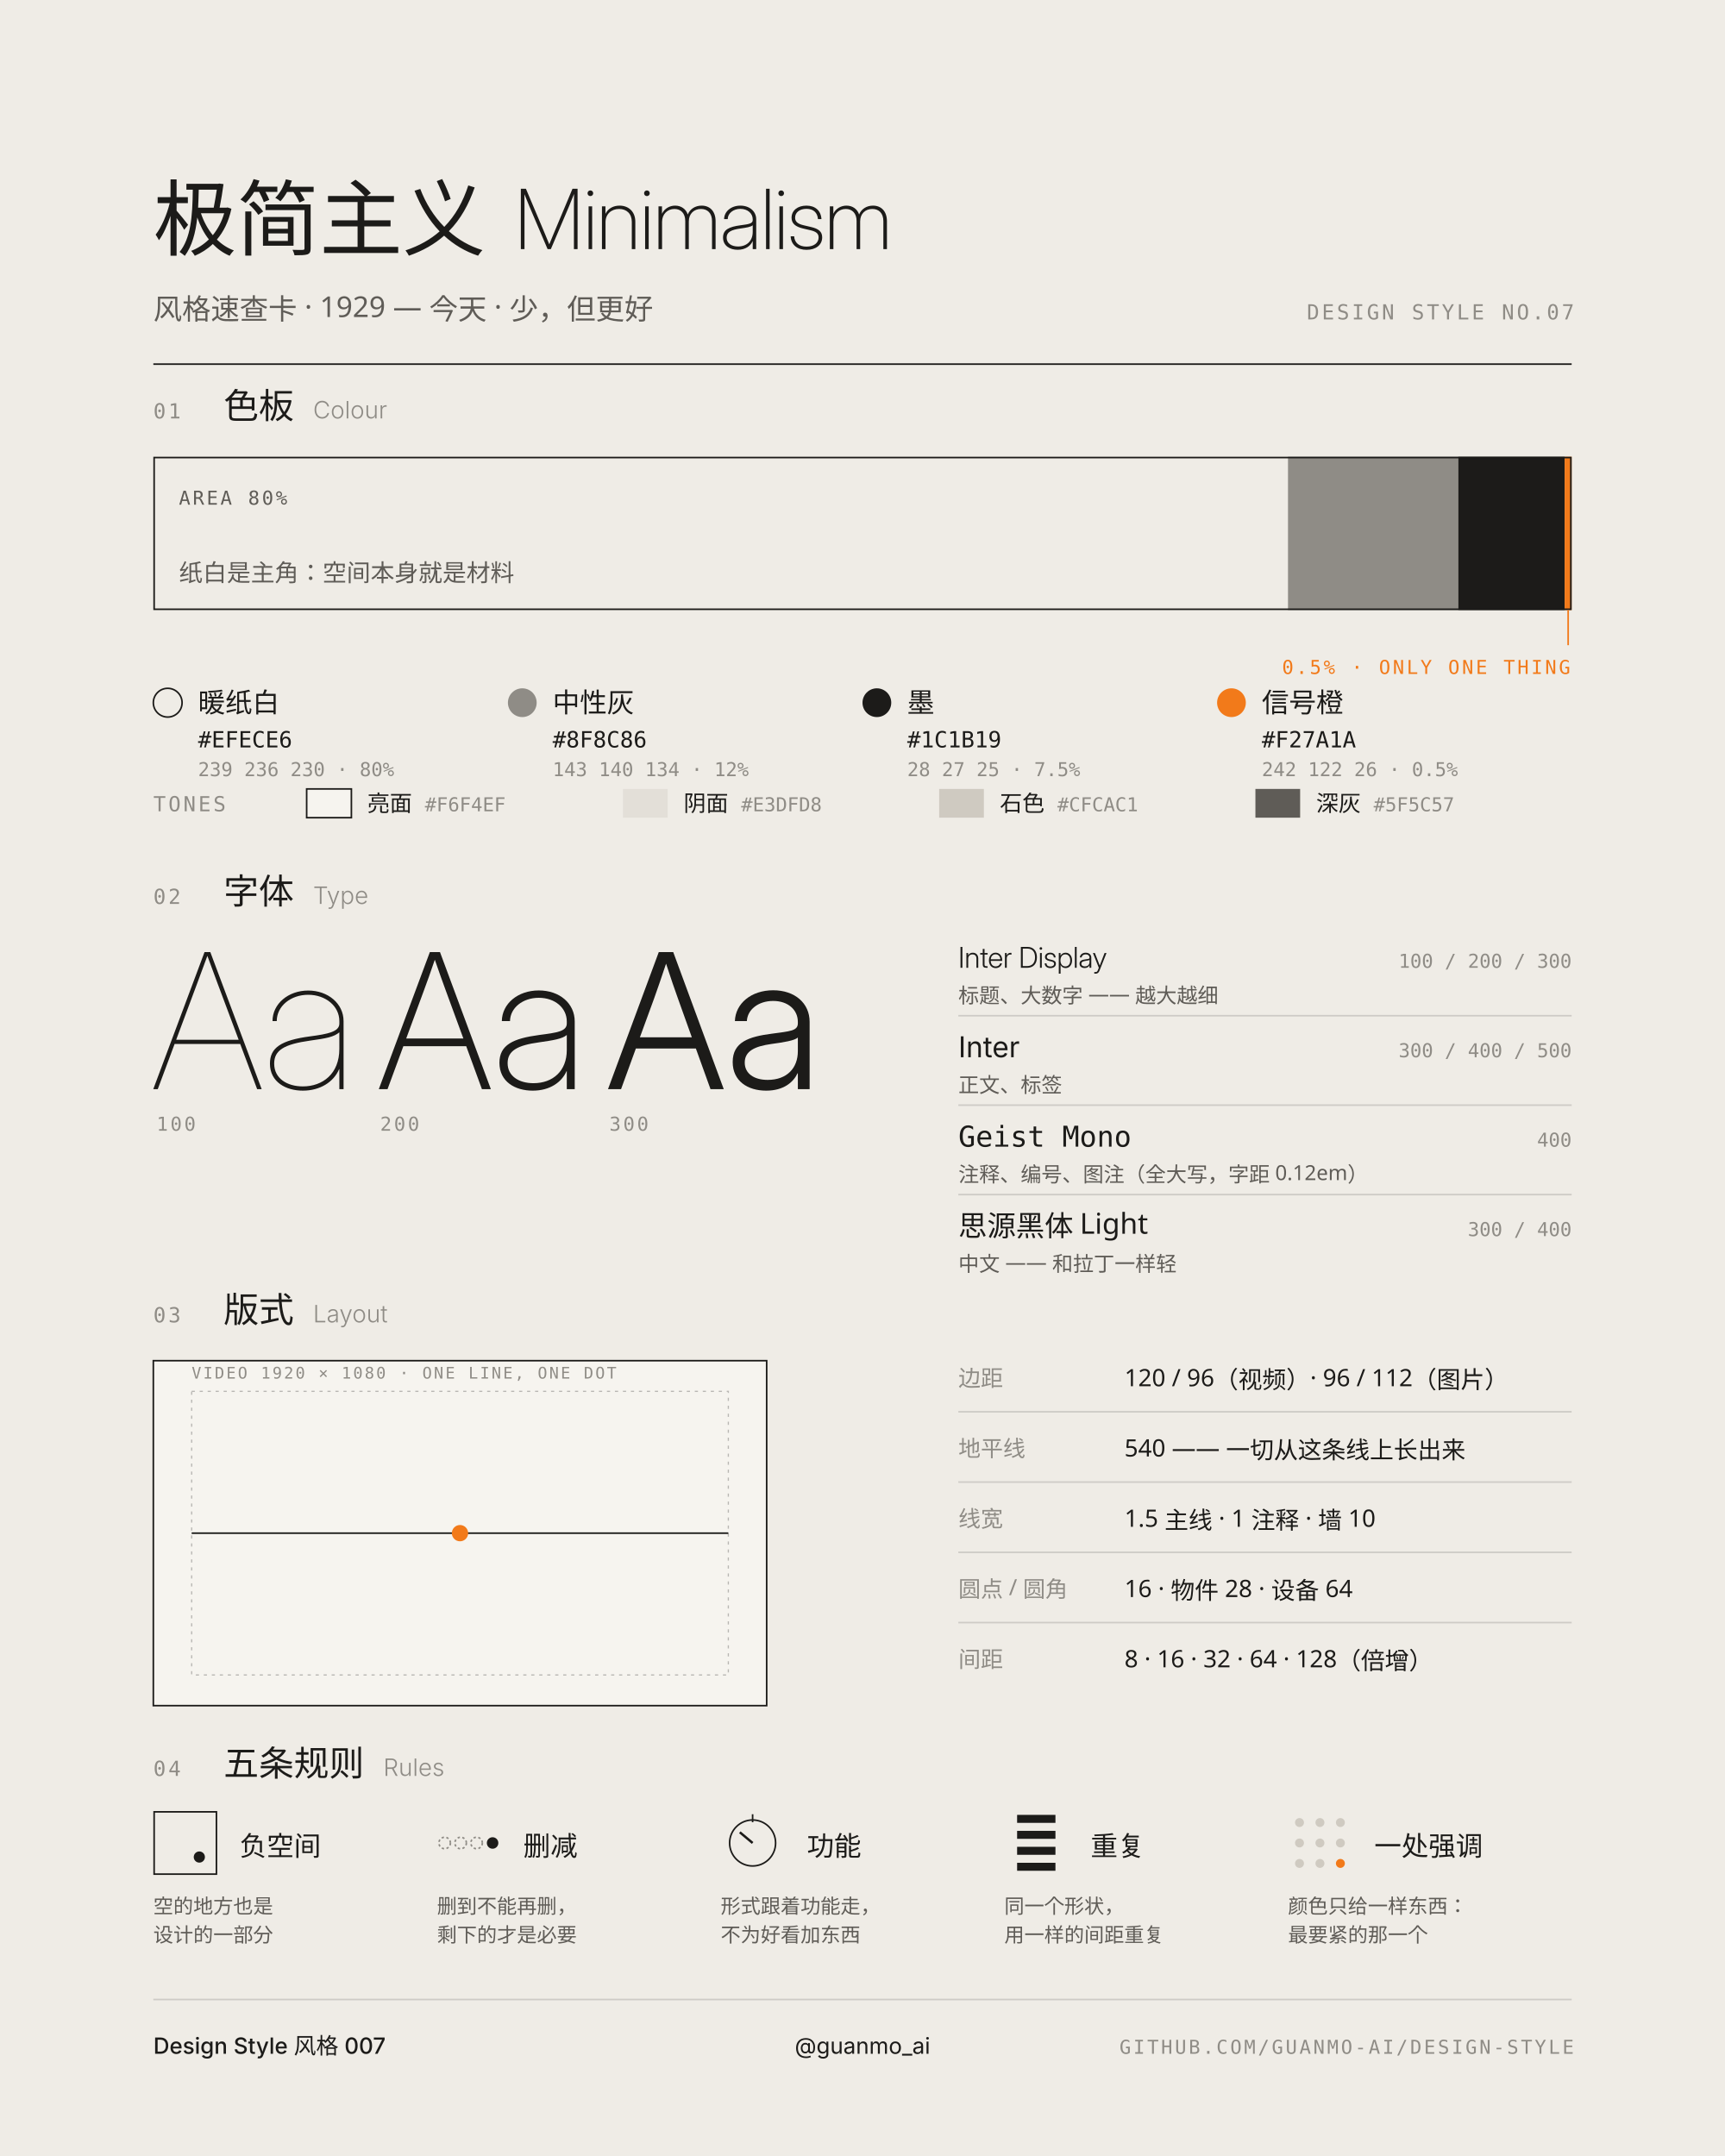
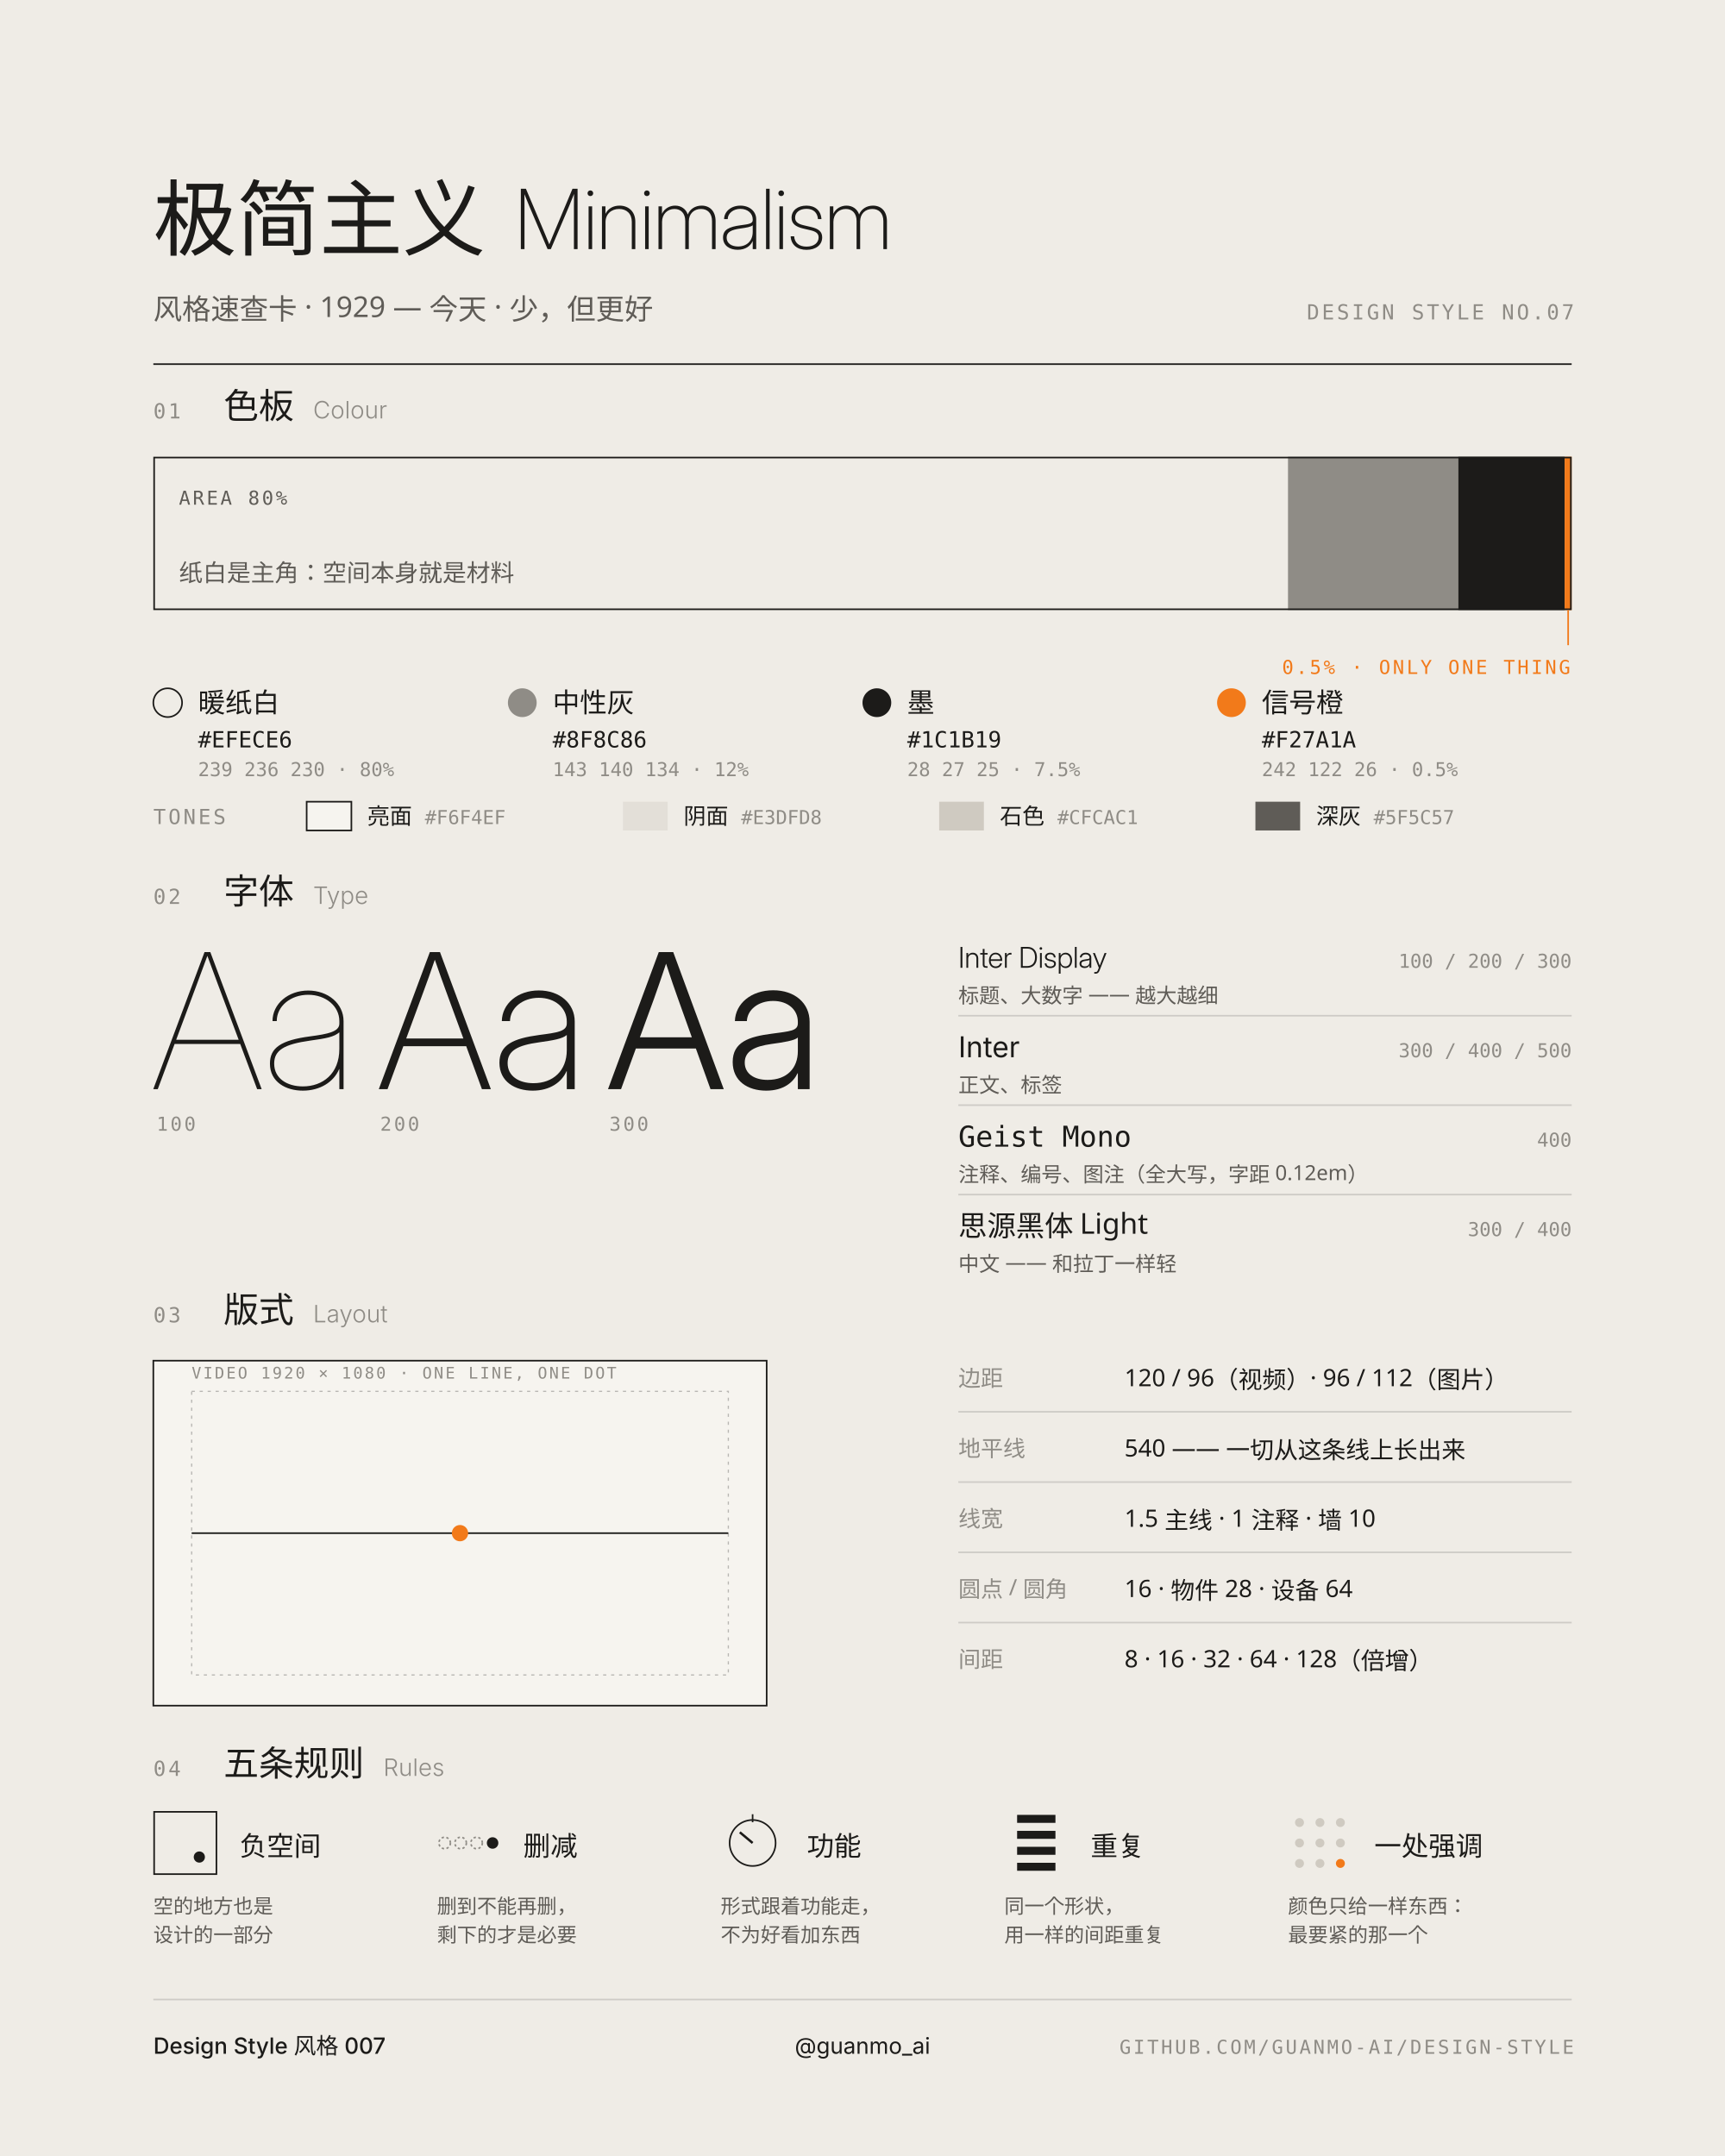
<svg xmlns="http://www.w3.org/2000/svg" width="1080" height="1350" viewBox="0 0 1080 1350">
  <defs>
  </defs>
  <rect width="1080" height="1350" fill="#EFECE6" />
  <text x="96.0" y="156.0" font-family="'Noto Sans SC', 'PingFang SC', 'Microsoft YaHei', sans-serif" font-weight="300" font-size="52" fill="#1C1B19">极简主义</text>
  <text x="322.0" y="156.0" font-family="'Inter Display', 'Helvetica Neue', Arial, 'Noto Sans SC', sans-serif" font-weight="200" font-size="52" letter-spacing="-0.52" fill="#1C1B19">Minimalism</text>
  <text x="96.0" y="200.0" font-family="'Noto Sans SC', 'PingFang SC', 'Microsoft YaHei', sans-serif" font-weight="300" font-size="18" fill="#5F5C57">风格速查卡 · 1929 — 今天 · 少，但更好</text>
  <text x="985.6" y="200.0" font-family="'Geist Mono', ui-monospace, 'SF Mono', Menlo, monospace" font-weight="400" font-size="13" letter-spacing="1.56" text-anchor="end" fill="#8F8C86">DESIGN STYLE NO.07</text>
  <line x1="96.0" y1="228.0" x2="984.0" y2="228.0" stroke="#1C1B19" stroke-width="1" />
  <text x="96.0" y="262.0" font-family="'Geist Mono', ui-monospace, 'SF Mono', Menlo, monospace" font-weight="400" font-size="13" letter-spacing="1.56" fill="#8F8C86">01</text>
  <text x="140.0" y="262.0" font-family="'Noto Sans SC', 'PingFang SC', 'Microsoft YaHei', sans-serif" font-weight="400" font-size="22" fill="#1C1B19">色板</text>
  <text x="196.0" y="262.0" font-family="'Inter', 'Helvetica Neue', Arial, 'Noto Sans SC', sans-serif" font-weight="300" font-size="15" fill="#8F8C86">Colour</text>
  <rect x="96.0" y="286.0" width="710.4" height="96.0" fill="#EFECE6" />
  <rect x="806.4" y="286.0" width="106.6" height="96.0" fill="#8F8C86" />
  <rect x="913.0" y="286.0" width="66.6" height="96.0" fill="#1C1B19" />
  <rect x="979.6" y="286.0" width="4.4" height="96.0" fill="#F27A1A" />
  <rect x="96.5" y="286.5" width="887.0" height="95.0" fill="none" stroke="#1C1B19" stroke-width="1" />
  <line x1="981.8" y1="382.0" x2="981.8" y2="404.0" stroke="#F27A1A" stroke-width="1" />
  <text x="983.2" y="422.0" font-family="'Geist Mono', ui-monospace, 'SF Mono', Menlo, monospace" font-weight="400" font-size="12" letter-spacing="1.44" text-anchor="end" fill="#F27A1A">0.5% · ONLY ONE THING</text>
  <text x="112.0" y="316.0" font-family="'Geist Mono', ui-monospace, 'SF Mono', Menlo, monospace" font-weight="400" font-size="12" letter-spacing="1.44" fill="#5F5C57">AREA 80%</text>
  <text x="112.0" y="364.0" font-family="'Noto Sans SC', 'PingFang SC', 'Microsoft YaHei', sans-serif" font-weight="300" font-size="15" fill="#5F5C57">纸白是主角：空间本身就是材料</text>
  <circle cx="105.0" cy="440.0" r="9.0" fill="#EFECE6" stroke="#1C1B19" stroke-width="1" />
  <text x="124.0" y="446.0" font-family="'Noto Sans SC', 'PingFang SC', 'Microsoft YaHei', sans-serif" font-weight="400" font-size="17" fill="#1C1B19">暖纸白</text>
  <text x="124.0" y="468.0" font-family="'Geist Mono', ui-monospace, 'SF Mono', Menlo, monospace" font-weight="400" font-size="14" fill="#1C1B19">#EFECE6</text>
  <text x="124.0" y="486.0" font-family="'Geist Mono', ui-monospace, 'SF Mono', Menlo, monospace" font-weight="400" font-size="12" fill="#8F8C86">239 236 230 · 80%</text>
  <circle cx="327.0" cy="440.0" r="9.0" fill="#8F8C86" />
  <text x="346.0" y="446.0" font-family="'Noto Sans SC', 'PingFang SC', 'Microsoft YaHei', sans-serif" font-weight="400" font-size="17" fill="#1C1B19">中性灰</text>
  <text x="346.0" y="468.0" font-family="'Geist Mono', ui-monospace, 'SF Mono', Menlo, monospace" font-weight="400" font-size="14" fill="#1C1B19">#8F8C86</text>
  <text x="346.0" y="486.0" font-family="'Geist Mono', ui-monospace, 'SF Mono', Menlo, monospace" font-weight="400" font-size="12" fill="#8F8C86">143 140 134 · 12%</text>
  <circle cx="549.0" cy="440.0" r="9.0" fill="#1C1B19" />
  <text x="568.0" y="446.0" font-family="'Noto Sans SC', 'PingFang SC', 'Microsoft YaHei', sans-serif" font-weight="400" font-size="17" fill="#1C1B19">墨</text>
  <text x="568.0" y="468.0" font-family="'Geist Mono', ui-monospace, 'SF Mono', Menlo, monospace" font-weight="400" font-size="14" fill="#1C1B19">#1C1B19</text>
  <text x="568.0" y="486.0" font-family="'Geist Mono', ui-monospace, 'SF Mono', Menlo, monospace" font-weight="400" font-size="12" fill="#8F8C86">28 27 25 · 7.5%</text>
  <circle cx="771.0" cy="440.0" r="9.0" fill="#F27A1A" />
  <text x="790.0" y="446.0" font-family="'Noto Sans SC', 'PingFang SC', 'Microsoft YaHei', sans-serif" font-weight="400" font-size="17" fill="#1C1B19">信号橙</text>
  <text x="790.0" y="468.0" font-family="'Geist Mono', ui-monospace, 'SF Mono', Menlo, monospace" font-weight="400" font-size="14" fill="#1C1B19">#F27A1A</text>
  <text x="790.0" y="486.0" font-family="'Geist Mono', ui-monospace, 'SF Mono', Menlo, monospace" font-weight="400" font-size="12" fill="#8F8C86">242 122 26 · 0.5%</text>
-   <text x="96.0" y="508.0" font-family="'Geist Mono', ui-monospace, 'SF Mono', Menlo, monospace" font-weight="400" font-size="13" letter-spacing="1.56" fill="#8F8C86">TONES</text>
-   <rect x="192.0" y="494.0" width="28.0" height="18.0" fill="#F6F4EF" stroke="#1C1B19" stroke-width="1" />
-   <text x="230.0" y="508.0" font-family="'Noto Sans SC', 'PingFang SC', 'Microsoft YaHei', sans-serif" font-weight="300" font-size="14" fill="#1C1B19">亮面</text>
-   <text x="266.0" y="508.0" font-family="'Geist Mono', ui-monospace, 'SF Mono', Menlo, monospace" font-weight="400" font-size="12" fill="#8F8C86">#F6F4EF</text>
-   <rect x="390.0" y="494.0" width="28.0" height="18.0" fill="#E3DFD8" />
-   <text x="428.0" y="508.0" font-family="'Noto Sans SC', 'PingFang SC', 'Microsoft YaHei', sans-serif" font-weight="300" font-size="14" fill="#1C1B19">阴面</text>
-   <text x="464.0" y="508.0" font-family="'Geist Mono', ui-monospace, 'SF Mono', Menlo, monospace" font-weight="400" font-size="12" fill="#8F8C86">#E3DFD8</text>
-   <rect x="588.0" y="494.0" width="28.0" height="18.0" fill="#CFCAC1" />
-   <text x="626.0" y="508.0" font-family="'Noto Sans SC', 'PingFang SC', 'Microsoft YaHei', sans-serif" font-weight="300" font-size="14" fill="#1C1B19">石色</text>
-   <text x="662.0" y="508.0" font-family="'Geist Mono', ui-monospace, 'SF Mono', Menlo, monospace" font-weight="400" font-size="12" fill="#8F8C86">#CFCAC1</text>
-   <rect x="786.0" y="494.0" width="28.0" height="18.0" fill="#5F5C57" />
-   <text x="824.0" y="508.0" font-family="'Noto Sans SC', 'PingFang SC', 'Microsoft YaHei', sans-serif" font-weight="300" font-size="14" fill="#1C1B19">深灰</text>
-   <text x="860.0" y="508.0" font-family="'Geist Mono', ui-monospace, 'SF Mono', Menlo, monospace" font-weight="400" font-size="12" fill="#8F8C86">#5F5C57</text>
+   <text x="96.0" y="516.0" font-family="'Geist Mono', ui-monospace, 'SF Mono', Menlo, monospace" font-weight="400" font-size="13" letter-spacing="1.56" fill="#8F8C86">TONES</text>
+   <rect x="192.0" y="502.0" width="28.0" height="18.0" fill="#F6F4EF" stroke="#1C1B19" stroke-width="1" />
+   <text x="230.0" y="516.0" font-family="'Noto Sans SC', 'PingFang SC', 'Microsoft YaHei', sans-serif" font-weight="300" font-size="14" fill="#1C1B19">亮面</text>
+   <text x="266.0" y="516.0" font-family="'Geist Mono', ui-monospace, 'SF Mono', Menlo, monospace" font-weight="400" font-size="12" fill="#8F8C86">#F6F4EF</text>
+   <rect x="390.0" y="502.0" width="28.0" height="18.0" fill="#E3DFD8" />
+   <text x="428.0" y="516.0" font-family="'Noto Sans SC', 'PingFang SC', 'Microsoft YaHei', sans-serif" font-weight="300" font-size="14" fill="#1C1B19">阴面</text>
+   <text x="464.0" y="516.0" font-family="'Geist Mono', ui-monospace, 'SF Mono', Menlo, monospace" font-weight="400" font-size="12" fill="#8F8C86">#E3DFD8</text>
+   <rect x="588.0" y="502.0" width="28.0" height="18.0" fill="#CFCAC1" />
+   <text x="626.0" y="516.0" font-family="'Noto Sans SC', 'PingFang SC', 'Microsoft YaHei', sans-serif" font-weight="300" font-size="14" fill="#1C1B19">石色</text>
+   <text x="662.0" y="516.0" font-family="'Geist Mono', ui-monospace, 'SF Mono', Menlo, monospace" font-weight="400" font-size="12" fill="#8F8C86">#CFCAC1</text>
+   <rect x="786.0" y="502.0" width="28.0" height="18.0" fill="#5F5C57" />
+   <text x="824.0" y="516.0" font-family="'Noto Sans SC', 'PingFang SC', 'Microsoft YaHei', sans-serif" font-weight="300" font-size="14" fill="#1C1B19">深灰</text>
+   <text x="860.0" y="516.0" font-family="'Geist Mono', ui-monospace, 'SF Mono', Menlo, monospace" font-weight="400" font-size="12" fill="#8F8C86">#5F5C57</text>
  <text x="96.0" y="566.0" font-family="'Geist Mono', ui-monospace, 'SF Mono', Menlo, monospace" font-weight="400" font-size="13" letter-spacing="1.56" fill="#8F8C86">02</text>
  <text x="140.0" y="566.0" font-family="'Noto Sans SC', 'PingFang SC', 'Microsoft YaHei', sans-serif" font-weight="400" font-size="22" fill="#1C1B19">字体</text>
  <text x="196.0" y="566.0" font-family="'Inter', 'Helvetica Neue', Arial, 'Noto Sans SC', sans-serif" font-weight="300" font-size="15" fill="#8F8C86">Type</text>
  <text x="94.8" y="682.0" font-family="'Inter Display', 'Helvetica Neue', Arial, 'Noto Sans SC', sans-serif" font-weight="100" font-size="118" fill="#1C1B19">Aa</text>
  <text x="236.0" y="682.0" font-family="'Inter Display', 'Helvetica Neue', Arial, 'Noto Sans SC', sans-serif" font-weight="200" font-size="118" fill="#1C1B19">Aa</text>
  <text x="379.5" y="682.0" font-family="'Inter Display', 'Helvetica Neue', Arial, 'Noto Sans SC', sans-serif" font-weight="300" font-size="118" fill="#1C1B19">Aa</text>
  <text x="98.0" y="708.0" font-family="'Geist Mono', ui-monospace, 'SF Mono', Menlo, monospace" font-weight="400" font-size="12" letter-spacing="1.44" fill="#8F8C86">100</text>
  <text x="238.0" y="708.0" font-family="'Geist Mono', ui-monospace, 'SF Mono', Menlo, monospace" font-weight="400" font-size="12" letter-spacing="1.44" fill="#8F8C86">200</text>
  <text x="381.5" y="708.0" font-family="'Geist Mono', ui-monospace, 'SF Mono', Menlo, monospace" font-weight="400" font-size="12" letter-spacing="1.44" fill="#8F8C86">300</text>
  <text x="600.0" y="606.0" font-family="'Inter Display', 'Helvetica Neue', Arial, 'Noto Sans SC', sans-serif" font-weight="300" font-size="18" fill="#1C1B19">Inter Display</text>
  <text x="984.0" y="606.0" font-family="'Geist Mono', ui-monospace, 'SF Mono', Menlo, monospace" font-weight="400" font-size="12" text-anchor="end" fill="#8F8C86">100 / 200 / 300</text>
  <text x="600.0" y="628.0" font-family="'Noto Sans SC', 'PingFang SC', 'Microsoft YaHei', sans-serif" font-weight="300" font-size="13" fill="#5F5C57">标题、大数字 —— 越大越细</text>
  <text x="600.0" y="662.0" font-family="'Inter', 'Helvetica Neue', Arial, 'Noto Sans SC', sans-serif" font-weight="400" font-size="18" fill="#1C1B19">Inter</text>
  <text x="984.0" y="662.0" font-family="'Geist Mono', ui-monospace, 'SF Mono', Menlo, monospace" font-weight="400" font-size="12" text-anchor="end" fill="#8F8C86">300 / 400 / 500</text>
  <text x="600.0" y="684.0" font-family="'Noto Sans SC', 'PingFang SC', 'Microsoft YaHei', sans-serif" font-weight="300" font-size="13" fill="#5F5C57">正文、标签</text>
  <line x1="600.0" y1="636.0" x2="984.0" y2="636.0" stroke="rgba(28,27,25,0.16)" stroke-width="1" />
  <text x="600.0" y="718.0" font-family="'Geist Mono', ui-monospace, 'SF Mono', Menlo, monospace" font-weight="400" font-size="18" fill="#1C1B19">Geist Mono</text>
  <text x="984.0" y="718.0" font-family="'Geist Mono', ui-monospace, 'SF Mono', Menlo, monospace" font-weight="400" font-size="12" text-anchor="end" fill="#8F8C86">400</text>
  <text x="600.0" y="740.0" font-family="'Noto Sans SC', 'PingFang SC', 'Microsoft YaHei', sans-serif" font-weight="300" font-size="13" fill="#5F5C57">注释、编号、图注（全大写，字距 0.12em）</text>
  <line x1="600.0" y1="692.0" x2="984.0" y2="692.0" stroke="rgba(28,27,25,0.16)" stroke-width="1" />
  <text x="600.0" y="774.0" font-family="'Noto Sans SC', 'PingFang SC', 'Microsoft YaHei', sans-serif" font-weight="400" font-size="18" fill="#1C1B19">思源黑体 Light</text>
  <text x="984.0" y="774.0" font-family="'Geist Mono', ui-monospace, 'SF Mono', Menlo, monospace" font-weight="400" font-size="12" text-anchor="end" fill="#8F8C86">300 / 400</text>
  <text x="600.0" y="796.0" font-family="'Noto Sans SC', 'PingFang SC', 'Microsoft YaHei', sans-serif" font-weight="300" font-size="13" fill="#5F5C57">中文 —— 和拉丁一样轻</text>
  <line x1="600.0" y1="748.0" x2="984.0" y2="748.0" stroke="rgba(28,27,25,0.16)" stroke-width="1" />
  <text x="96.0" y="828.0" font-family="'Geist Mono', ui-monospace, 'SF Mono', Menlo, monospace" font-weight="400" font-size="13" letter-spacing="1.56" fill="#8F8C86">03</text>
  <text x="140.0" y="828.0" font-family="'Noto Sans SC', 'PingFang SC', 'Microsoft YaHei', sans-serif" font-weight="400" font-size="22" fill="#1C1B19">版式</text>
  <text x="196.0" y="828.0" font-family="'Inter', 'Helvetica Neue', Arial, 'Noto Sans SC', sans-serif" font-weight="300" font-size="15" fill="#8F8C86">Layout</text>
  <rect x="96.0" y="852.0" width="384.0" height="216.0" fill="#F6F4EF" stroke="#1C1B19" stroke-width="1" />
  <rect x="120.0" y="871.2" width="336.0" height="177.6" fill="none" stroke="rgba(28,27,25,0.28)" stroke-width="0.75" stroke-dasharray="2 3" />
  <line x1="120.0" y1="960.0" x2="456.0" y2="960.0" stroke="#1C1B19" stroke-width="1" />
  <circle cx="288.0" cy="960.0" r="5.1" fill="#F27A1A" />
  <text x="120.0" y="863.2" font-family="'Geist Mono', ui-monospace, 'SF Mono', Menlo, monospace" font-weight="400" font-size="10" letter-spacing="1.20" fill="#8F8C86">VIDEO 1920 × 1080 · ONE LINE, ONE DOT</text>
  <text x="600.0" y="868.0" font-family="'Noto Sans SC', 'PingFang SC', 'Microsoft YaHei', sans-serif" font-weight="300" font-size="14" fill="#8F8C86">边距</text>
  <text x="704.0" y="868.0" font-family="'Noto Sans SC', 'PingFang SC', 'Microsoft YaHei', sans-serif" font-weight="400" font-size="15" fill="#1C1B19">120 / 96（视频）· 96 / 112（图片）</text>
  <text x="600.0" y="912.0" font-family="'Noto Sans SC', 'PingFang SC', 'Microsoft YaHei', sans-serif" font-weight="300" font-size="14" fill="#8F8C86">地平线</text>
  <text x="704.0" y="912.0" font-family="'Noto Sans SC', 'PingFang SC', 'Microsoft YaHei', sans-serif" font-weight="400" font-size="15" fill="#1C1B19">540 —— 一切从这条线上长出来</text>
  <line x1="600.0" y1="884.0" x2="984.0" y2="884.0" stroke="rgba(28,27,25,0.16)" stroke-width="1" />
  <text x="600.0" y="956.0" font-family="'Noto Sans SC', 'PingFang SC', 'Microsoft YaHei', sans-serif" font-weight="300" font-size="14" fill="#8F8C86">线宽</text>
  <text x="704.0" y="956.0" font-family="'Noto Sans SC', 'PingFang SC', 'Microsoft YaHei', sans-serif" font-weight="400" font-size="15" fill="#1C1B19">1.5 主线 · 1 注释 · 墙 10</text>
  <line x1="600.0" y1="928.0" x2="984.0" y2="928.0" stroke="rgba(28,27,25,0.16)" stroke-width="1" />
  <text x="600.0" y="1000.0" font-family="'Noto Sans SC', 'PingFang SC', 'Microsoft YaHei', sans-serif" font-weight="300" font-size="14" fill="#8F8C86">圆点 / 圆角</text>
  <text x="704.0" y="1000.0" font-family="'Noto Sans SC', 'PingFang SC', 'Microsoft YaHei', sans-serif" font-weight="400" font-size="15" fill="#1C1B19">16 · 物件 28 · 设备 64</text>
  <line x1="600.0" y1="972.0" x2="984.0" y2="972.0" stroke="rgba(28,27,25,0.16)" stroke-width="1" />
  <text x="600.0" y="1044.0" font-family="'Noto Sans SC', 'PingFang SC', 'Microsoft YaHei', sans-serif" font-weight="300" font-size="14" fill="#8F8C86">间距</text>
  <text x="704.0" y="1044.0" font-family="'Noto Sans SC', 'PingFang SC', 'Microsoft YaHei', sans-serif" font-weight="400" font-size="15" fill="#1C1B19">8 · 16 · 32 · 64 · 128（倍增）</text>
  <line x1="600.0" y1="1016.0" x2="984.0" y2="1016.0" stroke="rgba(28,27,25,0.16)" stroke-width="1" />
  <text x="96.0" y="1112.0" font-family="'Geist Mono', ui-monospace, 'SF Mono', Menlo, monospace" font-weight="400" font-size="13" letter-spacing="1.56" fill="#8F8C86">04</text>
  <text x="140.0" y="1112.0" font-family="'Noto Sans SC', 'PingFang SC', 'Microsoft YaHei', sans-serif" font-weight="400" font-size="22" fill="#1C1B19">五条规则</text>
  <text x="240.0" y="1112.0" font-family="'Inter', 'Helvetica Neue', Arial, 'Noto Sans SC', sans-serif" font-weight="300" font-size="15" fill="#8F8C86">Rules</text>
  <rect x="96.5" y="1134.5" width="39.0" height="39.0" fill="none" stroke="#1C1B19" stroke-width="1" />
  <circle cx="124.8" cy="1162.8" r="3.5" fill="#1C1B19" />
  <text x="150.0" y="1162.0" font-family="'Noto Sans SC', 'PingFang SC', 'Microsoft YaHei', sans-serif" font-weight="400" font-size="17" fill="#1C1B19">负空间</text>
  <text x="96.0" y="1198.0" font-family="'Noto Sans SC', 'PingFang SC', 'Microsoft YaHei', sans-serif" font-weight="300" font-size="12.5" fill="#5F5C57">空的地方也是</text>
  <text x="96.0" y="1216.0" font-family="'Noto Sans SC', 'PingFang SC', 'Microsoft YaHei', sans-serif" font-weight="300" font-size="12.5" fill="#5F5C57">设计的一部分</text>
  <circle cx="278.4" cy="1154.0" r="3.6" fill="none" stroke="#8F8C86" stroke-width="1" stroke-dasharray="1.5 1.5" />
  <circle cx="288.4" cy="1154.0" r="3.6" fill="none" stroke="#8F8C86" stroke-width="1" stroke-dasharray="1.5 1.5" />
  <circle cx="298.4" cy="1154.0" r="3.6" fill="none" stroke="#8F8C86" stroke-width="1" stroke-dasharray="1.5 1.5" />
  <circle cx="308.4" cy="1154.0" r="3.6" fill="#1C1B19" />
  <text x="327.6" y="1162.0" font-family="'Noto Sans SC', 'PingFang SC', 'Microsoft YaHei', sans-serif" font-weight="400" font-size="17" fill="#1C1B19">删减</text>
  <text x="273.6" y="1198.0" font-family="'Noto Sans SC', 'PingFang SC', 'Microsoft YaHei', sans-serif" font-weight="300" font-size="12.5" fill="#5F5C57">删到不能再删，</text>
  <text x="273.6" y="1216.0" font-family="'Noto Sans SC', 'PingFang SC', 'Microsoft YaHei', sans-serif" font-weight="300" font-size="12.5" fill="#5F5C57">剩下的才是必要</text>
  <circle cx="471.2" cy="1154.0" r="14.4" fill="none" stroke="#1C1B19" stroke-width="1" />
  <line x1="471.2" y1="1154.0" x2="463.2" y2="1147.3" stroke="#1C1B19" stroke-width="1.5" />
  <line x1="471.2" y1="1136.0" x2="471.2" y2="1141.0" stroke="#1C1B19" stroke-width="1" />
  <text x="505.2" y="1162.0" font-family="'Noto Sans SC', 'PingFang SC', 'Microsoft YaHei', sans-serif" font-weight="400" font-size="17" fill="#1C1B19">功能</text>
  <text x="451.2" y="1198.0" font-family="'Noto Sans SC', 'PingFang SC', 'Microsoft YaHei', sans-serif" font-weight="300" font-size="12.5" fill="#5F5C57">形式跟着功能走，</text>
  <text x="451.2" y="1216.0" font-family="'Noto Sans SC', 'PingFang SC', 'Microsoft YaHei', sans-serif" font-weight="300" font-size="12.5" fill="#5F5C57">不为好看加东西</text>
  <rect x="636.8" y="1136.4" width="24.0" height="5.0" fill="#1C1B19" />
  <rect x="636.8" y="1146.4" width="24.0" height="5.0" fill="#1C1B19" />
  <rect x="636.8" y="1156.4" width="24.0" height="5.0" fill="#1C1B19" />
  <rect x="636.8" y="1166.4" width="24.0" height="5.0" fill="#1C1B19" />
  <text x="682.8" y="1162.0" font-family="'Noto Sans SC', 'PingFang SC', 'Microsoft YaHei', sans-serif" font-weight="400" font-size="17" fill="#1C1B19">重复</text>
  <text x="628.8" y="1198.0" font-family="'Noto Sans SC', 'PingFang SC', 'Microsoft YaHei', sans-serif" font-weight="300" font-size="12.5" fill="#5F5C57">同一个形状，</text>
  <text x="628.8" y="1216.0" font-family="'Noto Sans SC', 'PingFang SC', 'Microsoft YaHei', sans-serif" font-weight="300" font-size="12.5" fill="#5F5C57">用一样的间距重复</text>
  <circle cx="813.6" cy="1141.2" r="2.8" fill="#CFCAC1" />
  <circle cx="813.6" cy="1154.0" r="2.8" fill="#CFCAC1" />
  <circle cx="813.6" cy="1166.8" r="2.8" fill="#CFCAC1" />
  <circle cx="826.4" cy="1141.2" r="2.8" fill="#CFCAC1" />
  <circle cx="826.4" cy="1154.0" r="2.8" fill="#CFCAC1" />
  <circle cx="826.4" cy="1166.8" r="2.8" fill="#CFCAC1" />
  <circle cx="839.2" cy="1141.2" r="2.8" fill="#CFCAC1" />
  <circle cx="839.2" cy="1154.0" r="2.8" fill="#CFCAC1" />
  <circle cx="839.2" cy="1166.8" r="2.8" fill="#F27A1A" />
  <text x="860.4" y="1162.0" font-family="'Noto Sans SC', 'PingFang SC', 'Microsoft YaHei', sans-serif" font-weight="400" font-size="17" fill="#1C1B19">一处强调</text>
  <text x="806.4" y="1198.0" font-family="'Noto Sans SC', 'PingFang SC', 'Microsoft YaHei', sans-serif" font-weight="300" font-size="12.5" fill="#5F5C57">颜色只给一样东西：</text>
  <text x="806.4" y="1216.0" font-family="'Noto Sans SC', 'PingFang SC', 'Microsoft YaHei', sans-serif" font-weight="300" font-size="12.5" fill="#5F5C57">最要紧的那一个</text>
  <line x1="96.0" y1="1252.0" x2="984.0" y2="1252.0" stroke="rgba(28,27,25,0.16)" stroke-width="1" />
  <text x="96.0" y="1286.0" font-family="'Inter', 'Helvetica Neue', Arial, 'Noto Sans SC', sans-serif" font-weight="500" font-size="14" fill="#1C1B19">Design Style 风格 007</text>
  <text x="540.0" y="1286.0" font-family="'Inter', 'Helvetica Neue', Arial, 'Noto Sans SC', sans-serif" font-weight="400" font-size="14" text-anchor="middle" fill="#1C1B19">@guanmo_ai</text>
  <text x="985.4" y="1286.0" font-family="'Geist Mono', ui-monospace, 'SF Mono', Menlo, monospace" font-weight="400" font-size="12" letter-spacing="1.44" text-anchor="end" fill="#8F8C86">GITHUB.COM/GUANMO-AI/DESIGN-STYLE</text>
</svg>
